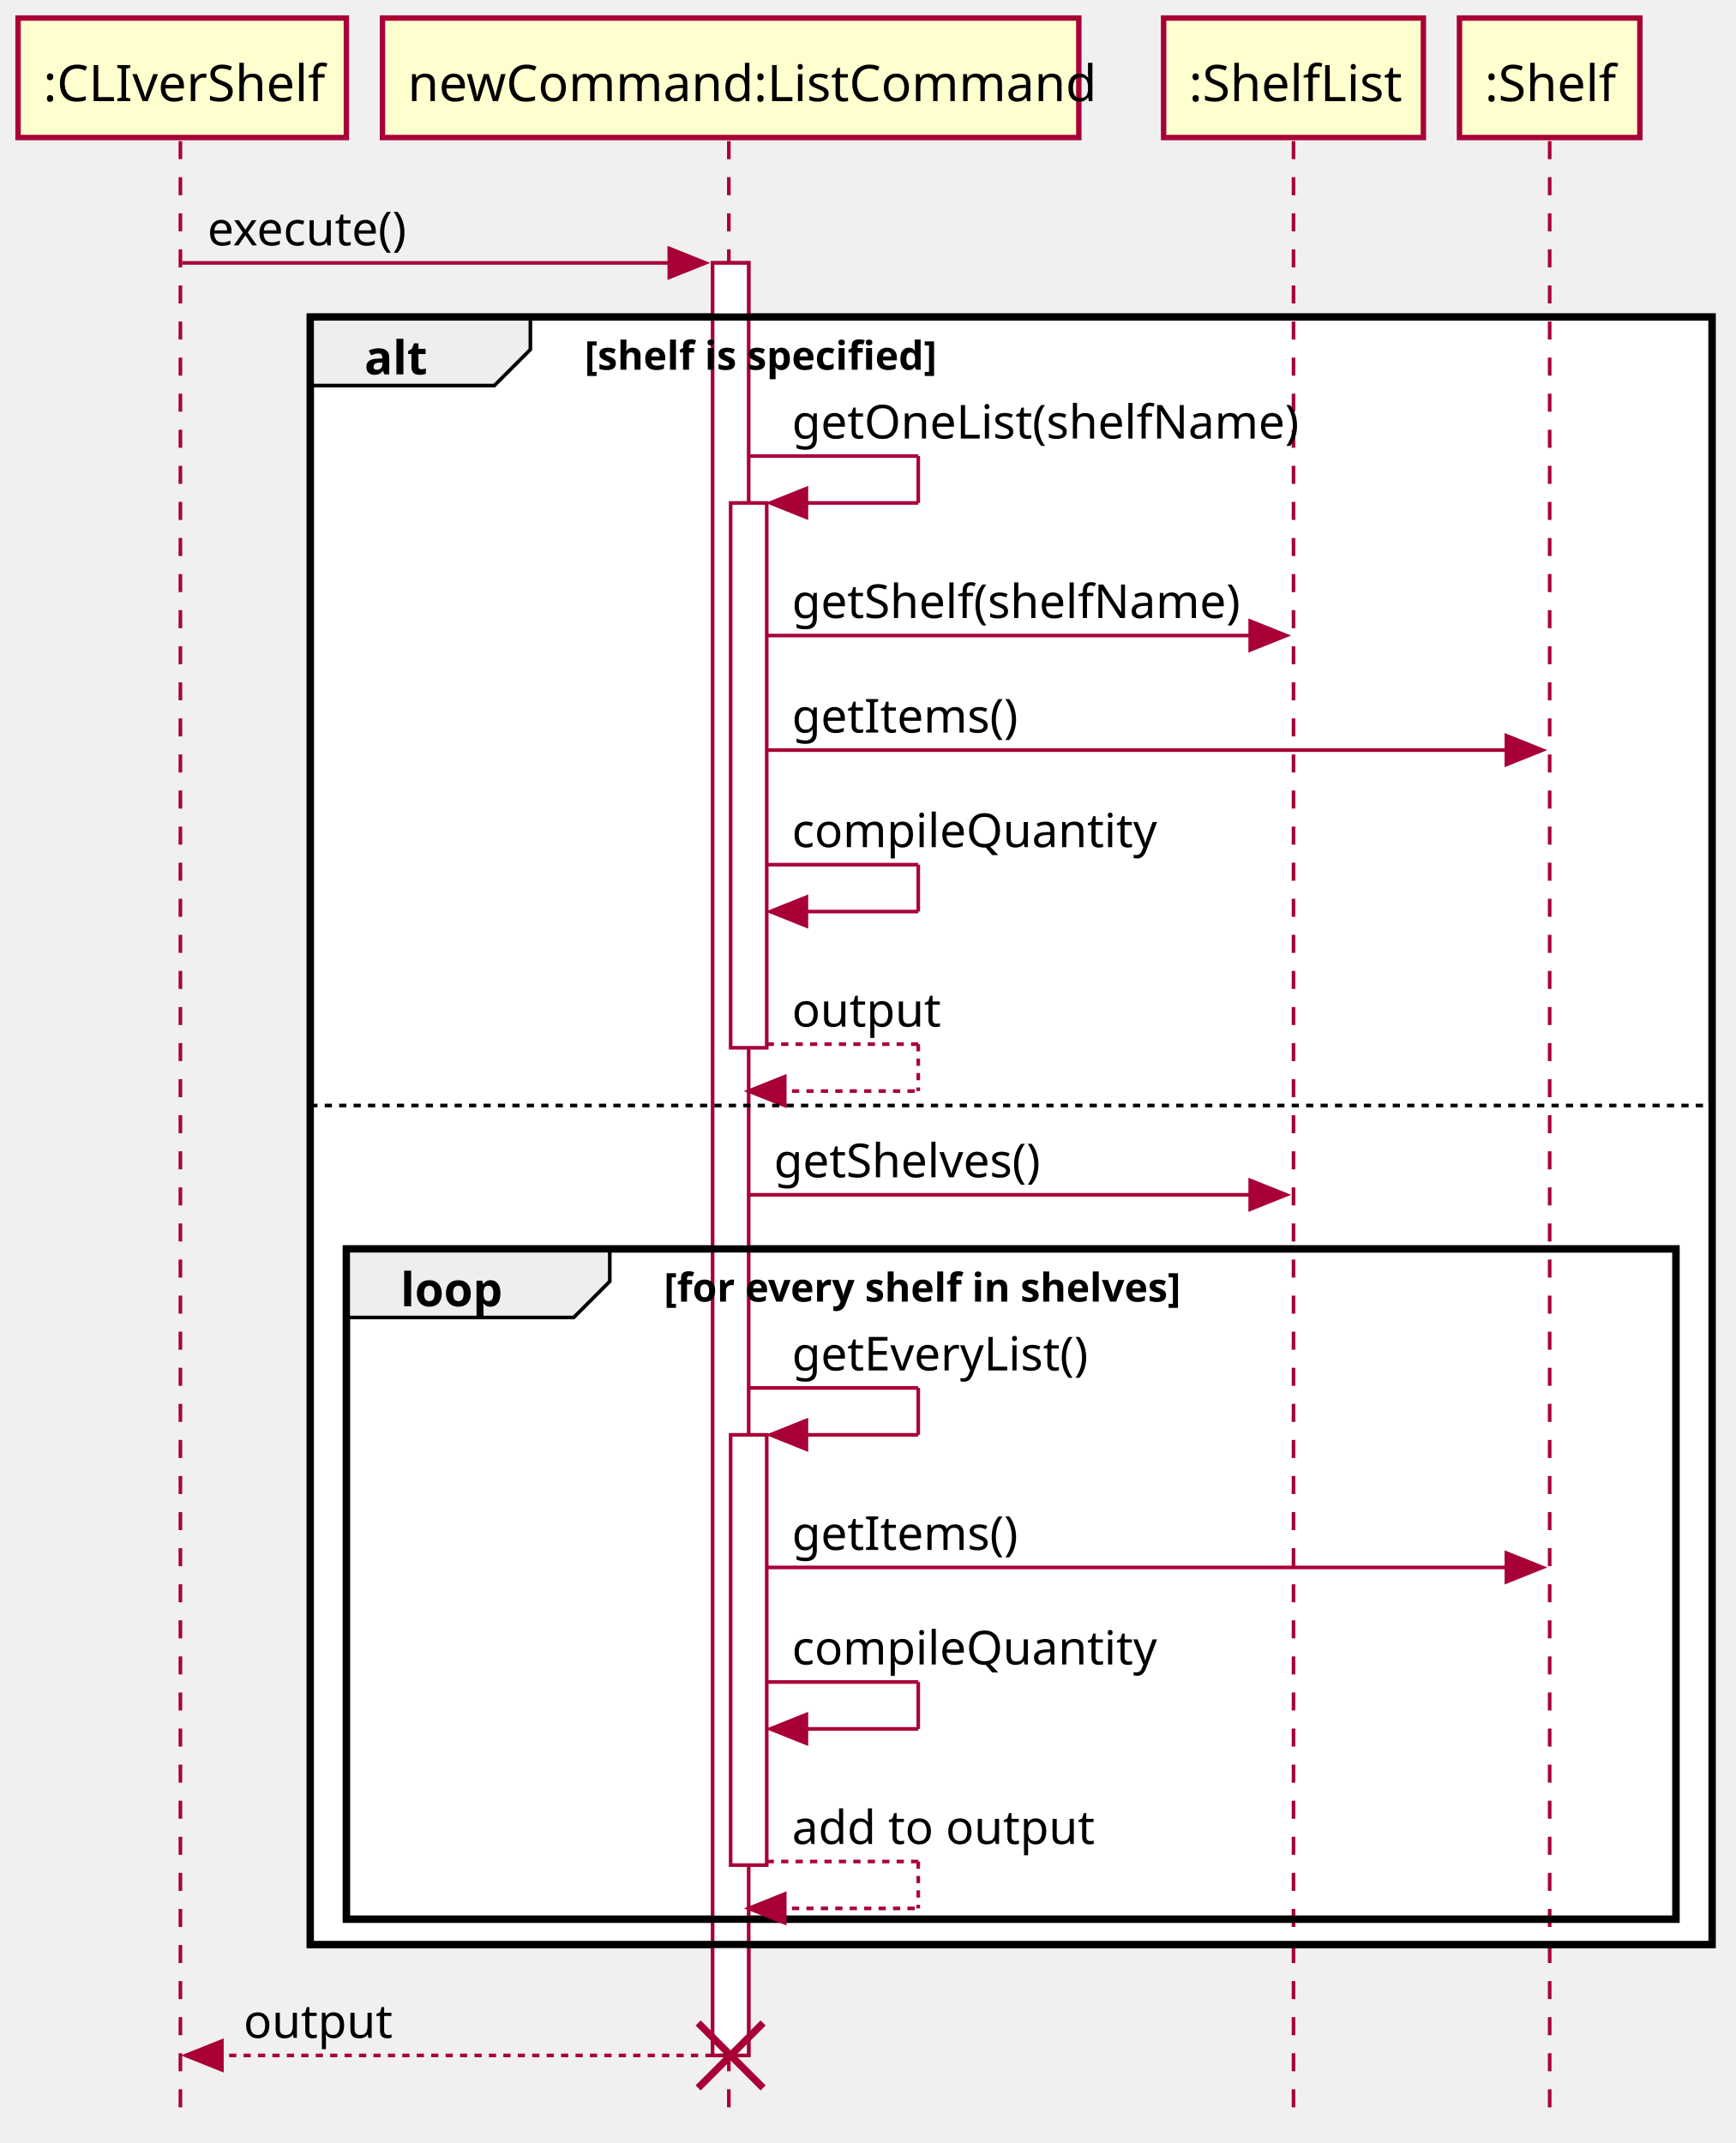
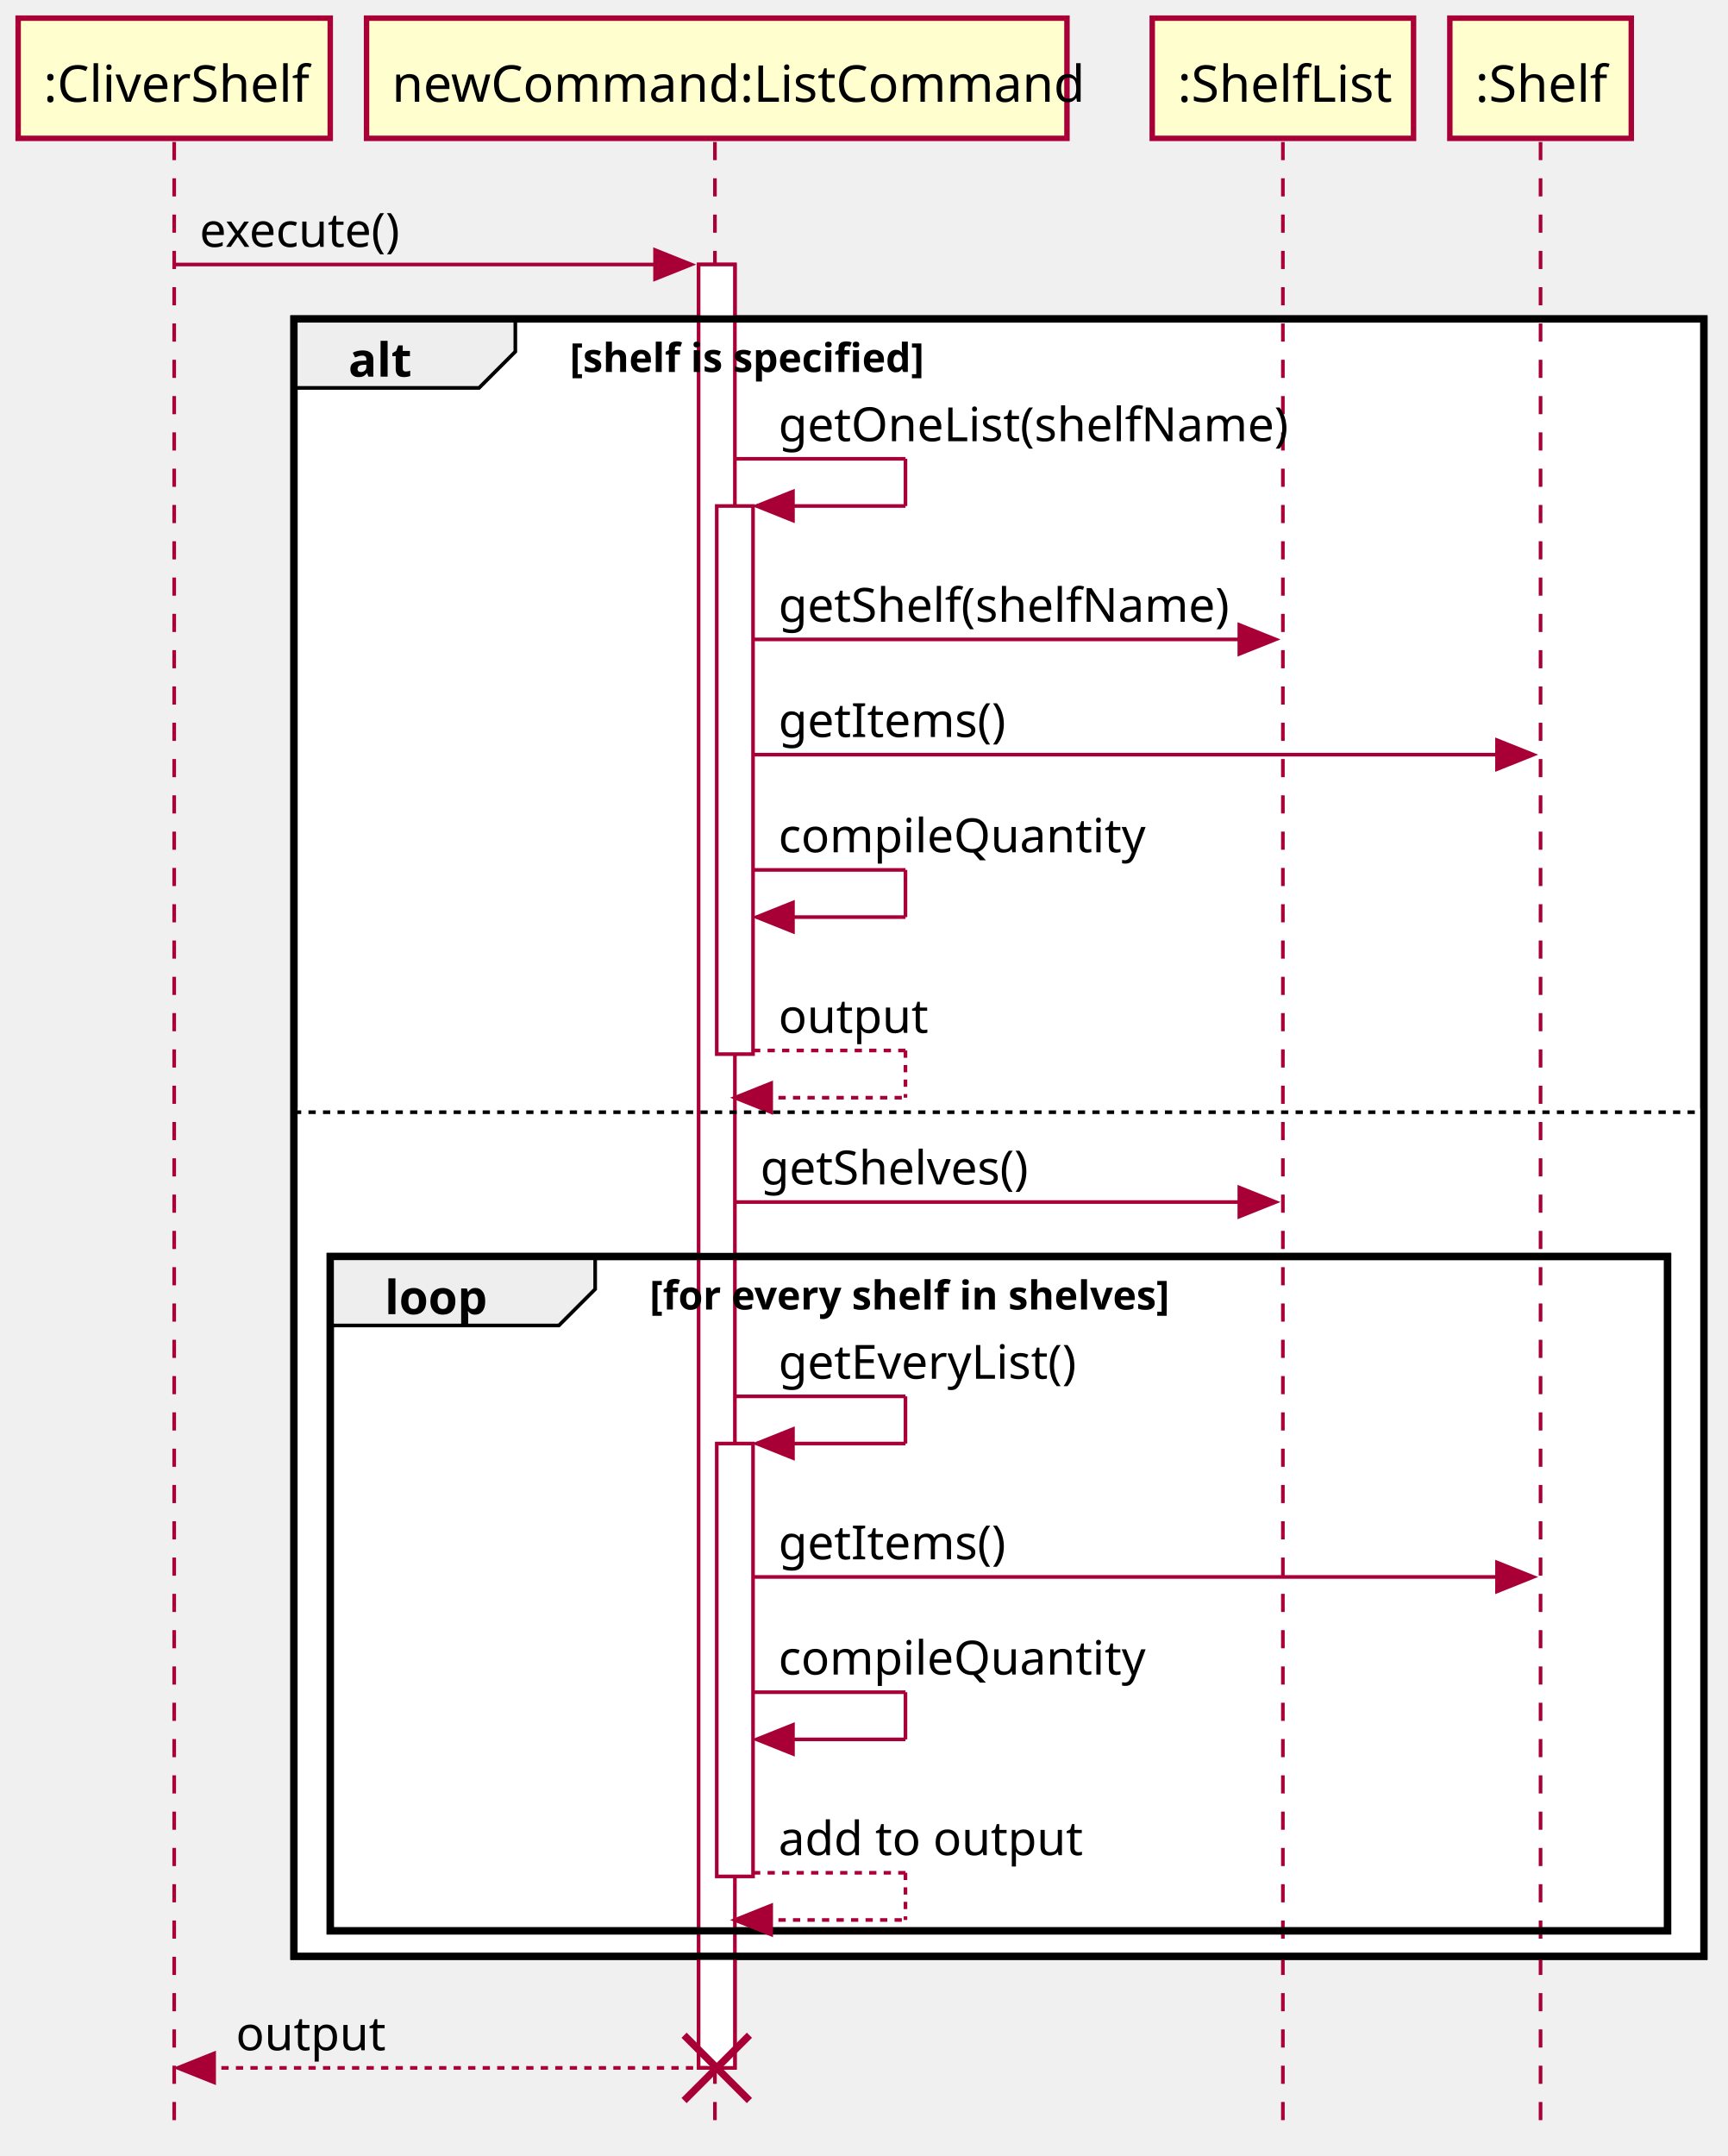
- <svg xmlns="http://www.w3.org/2000/svg" contentScriptType="application/ecmascript" contentStyleType="text/css" height="594px" preserveAspectRatio="none" style="width:481px;height:594px;background:#FFFFFF;" version="1.1" viewBox="0 0 481 594" width="481px" zoomAndPan="magnify">
+ <svg xmlns="http://www.w3.org/2000/svg" contentScriptType="application/ecmascript" contentStyleType="text/css" height="594px" preserveAspectRatio="none" style="width:476px;height:594px;background:#FFFFFF;" version="1.1" viewBox="0 0 476 594" width="476px" zoomAndPan="magnify">
  <defs />
  <g>
-     <rect fill="#FFFFFF" height="496.853" style="stroke:#A80036;stroke-width:1.0;" width="10" x="197.5" y="72.874" />
-     <rect fill="#FFFFFF" height="151.018" style="stroke:#A80036;stroke-width:1.0;" width="10" x="202.5" y="139.406" />
-     <rect fill="#FFFFFF" height="119.263" style="stroke:#A80036;stroke-width:1.0;" width="10" x="202.5" y="397.71" />
-     <rect fill="#FFFFFF" height="451.099" style="stroke:#000000;stroke-width:2.0;" width="388.5" x="86" y="87.874" />
-     <rect fill="#FFFFFF" height="233.549" style="stroke:none;stroke-width:1.0;" width="388.5" x="86" y="305.424" />
-     <rect fill="#FFFFFF" height="185.795" style="stroke:#000000;stroke-width:2.0;" width="368.5" x="96" y="346.178" />
-     <line style="stroke:#A80036;stroke-width:1.0;stroke-dasharray:5.0,5.0;" x1="50" x2="50" y1="39.12" y2="587.727" />
-     <line style="stroke:#A80036;stroke-width:1.0;stroke-dasharray:5.0,5.0;" x1="202" x2="202" y1="39.12" y2="587.727" />
-     <line style="stroke:#A80036;stroke-width:1.0;stroke-dasharray:5.0,5.0;" x1="358.5" x2="358.5" y1="39.12" y2="587.727" />
-     <line style="stroke:#A80036;stroke-width:1.0;stroke-dasharray:5.0,5.0;" x1="429.5" x2="429.5" y1="39.12" y2="587.727" />
-     <rect fill="#FEFECE" height="33.12" style="stroke:#A80036;stroke-width:1.5;" width="91" x="5" y="5" />
-     <text fill="#000000" font-family="sans-serif" font-size="14" lengthAdjust="spacing" textLength="77" x="12" y="28.044">:CLIverShelf</text>
-     <rect fill="#FEFECE" height="33.12" style="stroke:#A80036;stroke-width:1.5;" width="193" x="106" y="5" />
-     <text fill="#000000" font-family="sans-serif" font-size="14" lengthAdjust="spacing" textLength="179" x="113" y="28.044">newCommand:ListCommand</text>
-     <rect fill="#FEFECE" height="33.12" style="stroke:#A80036;stroke-width:1.5;" width="72" x="322.5" y="5" />
-     <text fill="#000000" font-family="sans-serif" font-size="14" lengthAdjust="spacing" textLength="58" x="329.5" y="28.044">:ShelfList</text>
-     <rect fill="#FEFECE" height="33.12" style="stroke:#A80036;stroke-width:1.5;" width="50" x="404.5" y="5" />
-     <text fill="#000000" font-family="sans-serif" font-size="14" lengthAdjust="spacing" textLength="36" x="411.5" y="28.044">:Shelf</text>
-     <rect fill="#FFFFFF" height="496.853" style="stroke:#A80036;stroke-width:1.0;" width="10" x="197.5" y="72.874" />
-     <rect fill="#FFFFFF" height="151.018" style="stroke:#A80036;stroke-width:1.0;" width="10" x="202.5" y="139.406" />
-     <rect fill="#FFFFFF" height="119.263" style="stroke:#A80036;stroke-width:1.0;" width="10" x="202.5" y="397.71" />
-     <polygon fill="#A80036" points="185.5,68.874,195.5,72.874,185.5,76.874" style="stroke:#A80036;stroke-width:1.0;" />
-     <line style="stroke:#A80036;stroke-width:1.0;" x1="50.5" x2="191.5" y1="72.874" y2="72.874" />
-     <text fill="#000000" font-family="sans-serif" font-size="13" lengthAdjust="spacing" textLength="54" x="57.5" y="68.018">execute()</text>
-     <path d="M86,87.874 L147,87.874 L147,96.874 L137,106.874 L86,106.874 L86,87.874 " fill="#EEEEEE" style="stroke:#000000;stroke-width:1.0;" />
-     <rect fill="none" height="451.099" style="stroke:#000000;stroke-width:2.0;" width="388.5" x="86" y="87.874" />
-     <text fill="#000000" font-family="sans-serif" font-size="13" font-weight="bold" lengthAdjust="spacing" textLength="16" x="101" y="103.772">alt</text>
-     <text fill="#000000" font-family="sans-serif" font-size="11" font-weight="bold" lengthAdjust="spacing" textLength="103" x="162" y="102.481">[shelf is specified]</text>
-     <line style="stroke:#A80036;stroke-width:1.0;" x1="207.5" x2="254.5" y1="126.406" y2="126.406" />
-     <line style="stroke:#A80036;stroke-width:1.0;" x1="254.5" x2="254.5" y1="126.406" y2="139.406" />
-     <line style="stroke:#A80036;stroke-width:1.0;" x1="213.5" x2="254.5" y1="139.406" y2="139.406" />
-     <polygon fill="#A80036" points="223.5,135.406,213.5,139.406,223.5,143.406" style="stroke:#A80036;stroke-width:1.0;" />
-     <text fill="#000000" font-family="sans-serif" font-size="13" lengthAdjust="spacing" textLength="132" x="219.5" y="121.55">getOneList(shelfName)</text>
-     <polygon fill="#A80036" points="346.5,172.161,356.5,176.161,346.5,180.161" style="stroke:#A80036;stroke-width:1.0;" />
-     <line style="stroke:#A80036;stroke-width:1.0;" x1="212.5" x2="352.5" y1="176.161" y2="176.161" />
-     <text fill="#000000" font-family="sans-serif" font-size="13" lengthAdjust="spacing" textLength="116" x="219.5" y="171.304">getShelf(shelfName)</text>
-     <polygon fill="#A80036" points="417.5,203.915,427.5,207.915,417.5,211.915" style="stroke:#A80036;stroke-width:1.0;" />
-     <line style="stroke:#A80036;stroke-width:1.0;" x1="212.5" x2="423.5" y1="207.915" y2="207.915" />
-     <text fill="#000000" font-family="sans-serif" font-size="13" lengthAdjust="spacing" textLength="58" x="219.5" y="203.059">getItems()</text>
-     <line style="stroke:#A80036;stroke-width:1.0;" x1="212.5" x2="254.5" y1="239.669" y2="239.669" />
-     <line style="stroke:#A80036;stroke-width:1.0;" x1="254.5" x2="254.5" y1="239.669" y2="252.669" />
-     <line style="stroke:#A80036;stroke-width:1.0;" x1="213.5" x2="254.5" y1="252.669" y2="252.669" />
-     <polygon fill="#A80036" points="223.5,248.669,213.5,252.669,223.5,256.669" style="stroke:#A80036;stroke-width:1.0;" />
-     <text fill="#000000" font-family="sans-serif" font-size="13" lengthAdjust="spacing" textLength="94" x="219.5" y="234.813">compileQuantity</text>
-     <line style="stroke:#A80036;stroke-width:1.0;stroke-dasharray:2.0,2.0;" x1="212.5" x2="254.5" y1="289.424" y2="289.424" />
-     <line style="stroke:#A80036;stroke-width:1.0;stroke-dasharray:2.0,2.0;" x1="254.5" x2="254.5" y1="289.424" y2="302.424" />
-     <line style="stroke:#A80036;stroke-width:1.0;stroke-dasharray:2.0,2.0;" x1="207.5" x2="254.5" y1="302.424" y2="302.424" />
-     <polygon fill="#A80036" points="217.5,298.424,207.5,302.424,217.5,306.424" style="stroke:#A80036;stroke-width:1.0;" />
-     <text fill="#000000" font-family="sans-serif" font-size="13" lengthAdjust="spacing" textLength="36" x="219.5" y="284.567">output</text>
-     <line style="stroke:#000000;stroke-width:1.0;stroke-dasharray:2.0,2.0;" x1="86" x2="474.5" y1="306.424" y2="306.424" />
-     <polygon fill="#A80036" points="346.5,327.178,356.5,331.178,346.5,335.178" style="stroke:#A80036;stroke-width:1.0;" />
-     <line style="stroke:#A80036;stroke-width:1.0;" x1="207.5" x2="352.5" y1="331.178" y2="331.178" />
-     <text fill="#000000" font-family="sans-serif" font-size="13" lengthAdjust="spacing" textLength="71" x="214.5" y="326.322">getShelves()</text>
-     <path d="M96,346.178 L169,346.178 L169,355.178 L159,365.178 L96,365.178 L96,346.178 " fill="#EEEEEE" style="stroke:#000000;stroke-width:1.0;" />
-     <rect fill="none" height="185.795" style="stroke:#000000;stroke-width:2.0;" width="368.5" x="96" y="346.178" />
-     <text fill="#000000" font-family="sans-serif" font-size="13" font-weight="bold" lengthAdjust="spacing" textLength="28" x="111" y="362.076">loop</text>
-     <text fill="#000000" font-family="sans-serif" font-size="11" font-weight="bold" lengthAdjust="spacing" textLength="149" x="184" y="360.784">[for every shelf in shelves]</text>
-     <line style="stroke:#A80036;stroke-width:1.0;" x1="207.5" x2="254.5" y1="384.71" y2="384.71" />
-     <line style="stroke:#A80036;stroke-width:1.0;" x1="254.5" x2="254.5" y1="384.71" y2="397.71" />
-     <line style="stroke:#A80036;stroke-width:1.0;" x1="213.5" x2="254.5" y1="397.71" y2="397.71" />
-     <polygon fill="#A80036" points="223.5,393.71,213.5,397.71,223.5,401.71" style="stroke:#A80036;stroke-width:1.0;" />
-     <text fill="#000000" font-family="sans-serif" font-size="13" lengthAdjust="spacing" textLength="79" x="219.5" y="379.853">getEveryList()</text>
-     <polygon fill="#A80036" points="417.5,430.464,427.5,434.464,417.5,438.464" style="stroke:#A80036;stroke-width:1.0;" />
-     <line style="stroke:#A80036;stroke-width:1.0;" x1="212.5" x2="423.5" y1="434.464" y2="434.464" />
-     <text fill="#000000" font-family="sans-serif" font-size="13" lengthAdjust="spacing" textLength="58" x="219.5" y="429.608">getItems()</text>
-     <line style="stroke:#A80036;stroke-width:1.0;" x1="212.5" x2="254.5" y1="466.219" y2="466.219" />
-     <line style="stroke:#A80036;stroke-width:1.0;" x1="254.5" x2="254.5" y1="466.219" y2="479.219" />
-     <line style="stroke:#A80036;stroke-width:1.0;" x1="213.5" x2="254.5" y1="479.219" y2="479.219" />
-     <polygon fill="#A80036" points="223.5,475.219,213.5,479.219,223.5,483.219" style="stroke:#A80036;stroke-width:1.0;" />
-     <text fill="#000000" font-family="sans-serif" font-size="13" lengthAdjust="spacing" textLength="94" x="219.5" y="461.362">compileQuantity</text>
-     <line style="stroke:#A80036;stroke-width:1.0;stroke-dasharray:2.0,2.0;" x1="212.5" x2="254.5" y1="515.973" y2="515.973" />
-     <line style="stroke:#A80036;stroke-width:1.0;stroke-dasharray:2.0,2.0;" x1="254.5" x2="254.5" y1="515.973" y2="528.973" />
-     <line style="stroke:#A80036;stroke-width:1.0;stroke-dasharray:2.0,2.0;" x1="207.5" x2="254.5" y1="528.973" y2="528.973" />
-     <polygon fill="#A80036" points="217.5,524.973,207.5,528.973,217.5,532.973" style="stroke:#A80036;stroke-width:1.0;" />
-     <text fill="#000000" font-family="sans-serif" font-size="13" lengthAdjust="spacing" textLength="76" x="219.5" y="511.117">add to output</text>
-     <polygon fill="#A80036" points="61.5,565.727,51.5,569.727,61.5,573.727" style="stroke:#A80036;stroke-width:1.0;" />
-     <line style="stroke:#A80036;stroke-width:1.0;stroke-dasharray:2.0,2.0;" x1="55.5" x2="201.5" y1="569.727" y2="569.727" />
-     <text fill="#000000" font-family="sans-serif" font-size="13" lengthAdjust="spacing" textLength="36" x="67.5" y="564.871">output</text>
-     <line style="stroke:#A80036;stroke-width:2.0;" x1="193.5" x2="211.5" y1="560.727" y2="578.727" />
-     <line style="stroke:#A80036;stroke-width:2.0;" x1="193.5" x2="211.5" y1="578.727" y2="560.727" />
+     <rect fill="#FFFFFF" height="496.853" style="stroke:#A80036;stroke-width:1.0;" width="10" x="192.5" y="72.874" />
+     <rect fill="#FFFFFF" height="151.018" style="stroke:#A80036;stroke-width:1.0;" width="10" x="197.5" y="139.406" />
+     <rect fill="#FFFFFF" height="119.263" style="stroke:#A80036;stroke-width:1.0;" width="10" x="197.5" y="397.71" />
+     <rect fill="#FFFFFF" height="451.099" style="stroke:#000000;stroke-width:2.0;" width="388.5" x="81" y="87.874" />
+     <rect fill="#FFFFFF" height="233.549" style="stroke:none;stroke-width:1.0;" width="388.5" x="81" y="305.424" />
+     <rect fill="#FFFFFF" height="185.795" style="stroke:#000000;stroke-width:2.0;" width="368.5" x="91" y="346.178" />
+     <line style="stroke:#A80036;stroke-width:1.0;stroke-dasharray:5.0,5.0;" x1="48" x2="48" y1="39.12" y2="587.727" />
+     <line style="stroke:#A80036;stroke-width:1.0;stroke-dasharray:5.0,5.0;" x1="197" x2="197" y1="39.12" y2="587.727" />
+     <line style="stroke:#A80036;stroke-width:1.0;stroke-dasharray:5.0,5.0;" x1="353.5" x2="353.5" y1="39.12" y2="587.727" />
+     <line style="stroke:#A80036;stroke-width:1.0;stroke-dasharray:5.0,5.0;" x1="424.5" x2="424.5" y1="39.12" y2="587.727" />
+     <rect fill="#FEFECE" height="33.12" style="stroke:#A80036;stroke-width:1.5;" width="86" x="5" y="5" />
+     <text fill="#000000" font-family="sans-serif" font-size="14" lengthAdjust="spacing" textLength="72" x="12" y="28.044">:CliverShelf</text>
+     <rect fill="#FEFECE" height="33.12" style="stroke:#A80036;stroke-width:1.5;" width="193" x="101" y="5" />
+     <text fill="#000000" font-family="sans-serif" font-size="14" lengthAdjust="spacing" textLength="179" x="108" y="28.044">newCommand:ListCommand</text>
+     <rect fill="#FEFECE" height="33.12" style="stroke:#A80036;stroke-width:1.5;" width="72" x="317.5" y="5" />
+     <text fill="#000000" font-family="sans-serif" font-size="14" lengthAdjust="spacing" textLength="58" x="324.5" y="28.044">:ShelfList</text>
+     <rect fill="#FEFECE" height="33.12" style="stroke:#A80036;stroke-width:1.5;" width="50" x="399.5" y="5" />
+     <text fill="#000000" font-family="sans-serif" font-size="14" lengthAdjust="spacing" textLength="36" x="406.5" y="28.044">:Shelf</text>
+     <rect fill="#FFFFFF" height="496.853" style="stroke:#A80036;stroke-width:1.0;" width="10" x="192.5" y="72.874" />
+     <rect fill="#FFFFFF" height="151.018" style="stroke:#A80036;stroke-width:1.0;" width="10" x="197.5" y="139.406" />
+     <rect fill="#FFFFFF" height="119.263" style="stroke:#A80036;stroke-width:1.0;" width="10" x="197.5" y="397.71" />
+     <polygon fill="#A80036" points="180.5,68.874,190.5,72.874,180.5,76.874" style="stroke:#A80036;stroke-width:1.0;" />
+     <line style="stroke:#A80036;stroke-width:1.0;" x1="48" x2="186.5" y1="72.874" y2="72.874" />
+     <text fill="#000000" font-family="sans-serif" font-size="13" lengthAdjust="spacing" textLength="54" x="55" y="68.018">execute()</text>
+     <path d="M81,87.874 L142,87.874 L142,96.874 L132,106.874 L81,106.874 L81,87.874 " fill="#EEEEEE" style="stroke:#000000;stroke-width:1.0;" />
+     <rect fill="none" height="451.099" style="stroke:#000000;stroke-width:2.0;" width="388.5" x="81" y="87.874" />
+     <text fill="#000000" font-family="sans-serif" font-size="13" font-weight="bold" lengthAdjust="spacing" textLength="16" x="96" y="103.772">alt</text>
+     <text fill="#000000" font-family="sans-serif" font-size="11" font-weight="bold" lengthAdjust="spacing" textLength="103" x="157" y="102.481">[shelf is specified]</text>
+     <line style="stroke:#A80036;stroke-width:1.0;" x1="202.5" x2="249.5" y1="126.406" y2="126.406" />
+     <line style="stroke:#A80036;stroke-width:1.0;" x1="249.5" x2="249.5" y1="126.406" y2="139.406" />
+     <line style="stroke:#A80036;stroke-width:1.0;" x1="208.5" x2="249.5" y1="139.406" y2="139.406" />
+     <polygon fill="#A80036" points="218.5,135.406,208.5,139.406,218.5,143.406" style="stroke:#A80036;stroke-width:1.0;" />
+     <text fill="#000000" font-family="sans-serif" font-size="13" lengthAdjust="spacing" textLength="132" x="214.5" y="121.55">getOneList(shelfName)</text>
+     <polygon fill="#A80036" points="341.5,172.161,351.5,176.161,341.5,180.161" style="stroke:#A80036;stroke-width:1.0;" />
+     <line style="stroke:#A80036;stroke-width:1.0;" x1="207.5" x2="347.5" y1="176.161" y2="176.161" />
+     <text fill="#000000" font-family="sans-serif" font-size="13" lengthAdjust="spacing" textLength="116" x="214.5" y="171.304">getShelf(shelfName)</text>
+     <polygon fill="#A80036" points="412.5,203.915,422.5,207.915,412.5,211.915" style="stroke:#A80036;stroke-width:1.0;" />
+     <line style="stroke:#A80036;stroke-width:1.0;" x1="207.5" x2="418.5" y1="207.915" y2="207.915" />
+     <text fill="#000000" font-family="sans-serif" font-size="13" lengthAdjust="spacing" textLength="58" x="214.5" y="203.059">getItems()</text>
+     <line style="stroke:#A80036;stroke-width:1.0;" x1="207.5" x2="249.5" y1="239.669" y2="239.669" />
+     <line style="stroke:#A80036;stroke-width:1.0;" x1="249.5" x2="249.5" y1="239.669" y2="252.669" />
+     <line style="stroke:#A80036;stroke-width:1.0;" x1="208.5" x2="249.5" y1="252.669" y2="252.669" />
+     <polygon fill="#A80036" points="218.5,248.669,208.5,252.669,218.5,256.669" style="stroke:#A80036;stroke-width:1.0;" />
+     <text fill="#000000" font-family="sans-serif" font-size="13" lengthAdjust="spacing" textLength="94" x="214.5" y="234.813">compileQuantity</text>
+     <line style="stroke:#A80036;stroke-width:1.0;stroke-dasharray:2.0,2.0;" x1="207.5" x2="249.5" y1="289.424" y2="289.424" />
+     <line style="stroke:#A80036;stroke-width:1.0;stroke-dasharray:2.0,2.0;" x1="249.5" x2="249.5" y1="289.424" y2="302.424" />
+     <line style="stroke:#A80036;stroke-width:1.0;stroke-dasharray:2.0,2.0;" x1="202.5" x2="249.5" y1="302.424" y2="302.424" />
+     <polygon fill="#A80036" points="212.5,298.424,202.5,302.424,212.5,306.424" style="stroke:#A80036;stroke-width:1.0;" />
+     <text fill="#000000" font-family="sans-serif" font-size="13" lengthAdjust="spacing" textLength="36" x="214.5" y="284.567">output</text>
+     <line style="stroke:#000000;stroke-width:1.0;stroke-dasharray:2.0,2.0;" x1="81" x2="469.5" y1="306.424" y2="306.424" />
+     <polygon fill="#A80036" points="341.5,327.178,351.5,331.178,341.5,335.178" style="stroke:#A80036;stroke-width:1.0;" />
+     <line style="stroke:#A80036;stroke-width:1.0;" x1="202.5" x2="347.5" y1="331.178" y2="331.178" />
+     <text fill="#000000" font-family="sans-serif" font-size="13" lengthAdjust="spacing" textLength="71" x="209.5" y="326.322">getShelves()</text>
+     <path d="M91,346.178 L164,346.178 L164,355.178 L154,365.178 L91,365.178 L91,346.178 " fill="#EEEEEE" style="stroke:#000000;stroke-width:1.0;" />
+     <rect fill="none" height="185.795" style="stroke:#000000;stroke-width:2.0;" width="368.5" x="91" y="346.178" />
+     <text fill="#000000" font-family="sans-serif" font-size="13" font-weight="bold" lengthAdjust="spacing" textLength="28" x="106" y="362.076">loop</text>
+     <text fill="#000000" font-family="sans-serif" font-size="11" font-weight="bold" lengthAdjust="spacing" textLength="149" x="179" y="360.784">[for every shelf in shelves]</text>
+     <line style="stroke:#A80036;stroke-width:1.0;" x1="202.5" x2="249.5" y1="384.71" y2="384.71" />
+     <line style="stroke:#A80036;stroke-width:1.0;" x1="249.5" x2="249.5" y1="384.71" y2="397.71" />
+     <line style="stroke:#A80036;stroke-width:1.0;" x1="208.5" x2="249.5" y1="397.71" y2="397.71" />
+     <polygon fill="#A80036" points="218.5,393.71,208.5,397.71,218.5,401.71" style="stroke:#A80036;stroke-width:1.0;" />
+     <text fill="#000000" font-family="sans-serif" font-size="13" lengthAdjust="spacing" textLength="79" x="214.5" y="379.853">getEveryList()</text>
+     <polygon fill="#A80036" points="412.5,430.464,422.5,434.464,412.5,438.464" style="stroke:#A80036;stroke-width:1.0;" />
+     <line style="stroke:#A80036;stroke-width:1.0;" x1="207.5" x2="418.5" y1="434.464" y2="434.464" />
+     <text fill="#000000" font-family="sans-serif" font-size="13" lengthAdjust="spacing" textLength="58" x="214.5" y="429.608">getItems()</text>
+     <line style="stroke:#A80036;stroke-width:1.0;" x1="207.5" x2="249.5" y1="466.219" y2="466.219" />
+     <line style="stroke:#A80036;stroke-width:1.0;" x1="249.5" x2="249.5" y1="466.219" y2="479.219" />
+     <line style="stroke:#A80036;stroke-width:1.0;" x1="208.5" x2="249.5" y1="479.219" y2="479.219" />
+     <polygon fill="#A80036" points="218.5,475.219,208.5,479.219,218.5,483.219" style="stroke:#A80036;stroke-width:1.0;" />
+     <text fill="#000000" font-family="sans-serif" font-size="13" lengthAdjust="spacing" textLength="94" x="214.5" y="461.362">compileQuantity</text>
+     <line style="stroke:#A80036;stroke-width:1.0;stroke-dasharray:2.0,2.0;" x1="207.5" x2="249.5" y1="515.973" y2="515.973" />
+     <line style="stroke:#A80036;stroke-width:1.0;stroke-dasharray:2.0,2.0;" x1="249.5" x2="249.5" y1="515.973" y2="528.973" />
+     <line style="stroke:#A80036;stroke-width:1.0;stroke-dasharray:2.0,2.0;" x1="202.5" x2="249.5" y1="528.973" y2="528.973" />
+     <polygon fill="#A80036" points="212.5,524.973,202.5,528.973,212.5,532.973" style="stroke:#A80036;stroke-width:1.0;" />
+     <text fill="#000000" font-family="sans-serif" font-size="13" lengthAdjust="spacing" textLength="76" x="214.5" y="511.117">add to output</text>
+     <polygon fill="#A80036" points="59,565.727,49,569.727,59,573.727" style="stroke:#A80036;stroke-width:1.0;" />
+     <line style="stroke:#A80036;stroke-width:1.0;stroke-dasharray:2.0,2.0;" x1="53" x2="196.5" y1="569.727" y2="569.727" />
+     <text fill="#000000" font-family="sans-serif" font-size="13" lengthAdjust="spacing" textLength="36" x="65" y="564.871">output</text>
+     <line style="stroke:#A80036;stroke-width:2.0;" x1="188.5" x2="206.5" y1="560.727" y2="578.727" />
+     <line style="stroke:#A80036;stroke-width:2.0;" x1="188.5" x2="206.5" y1="578.727" y2="560.727" />
  </g>
</svg>
